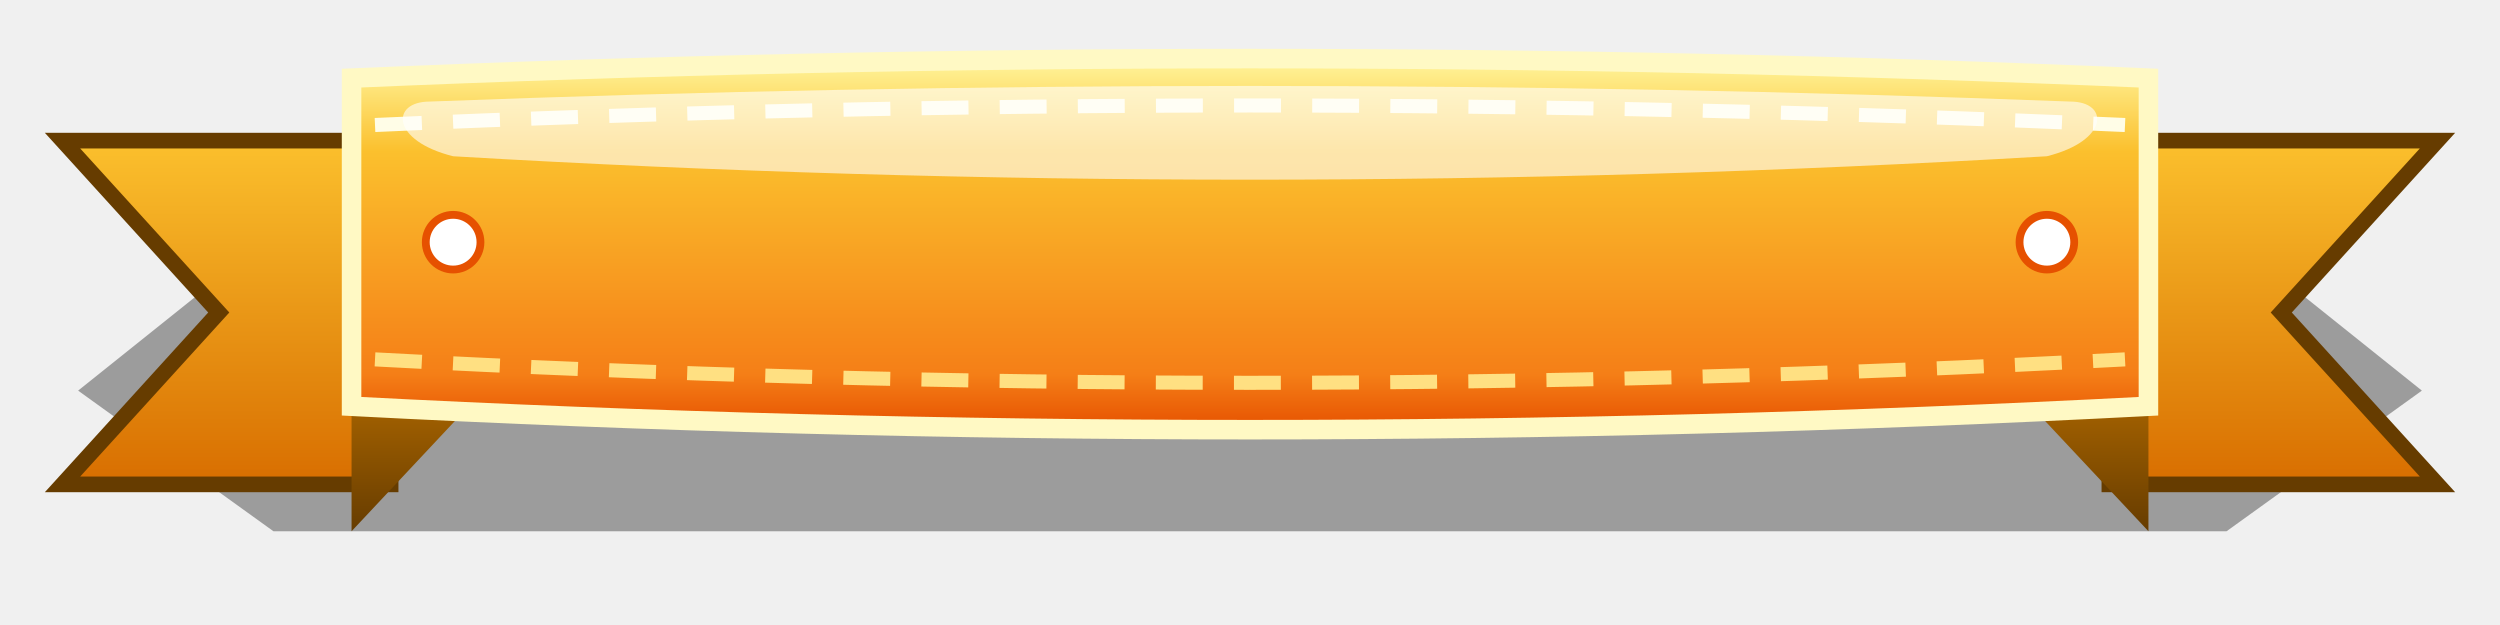
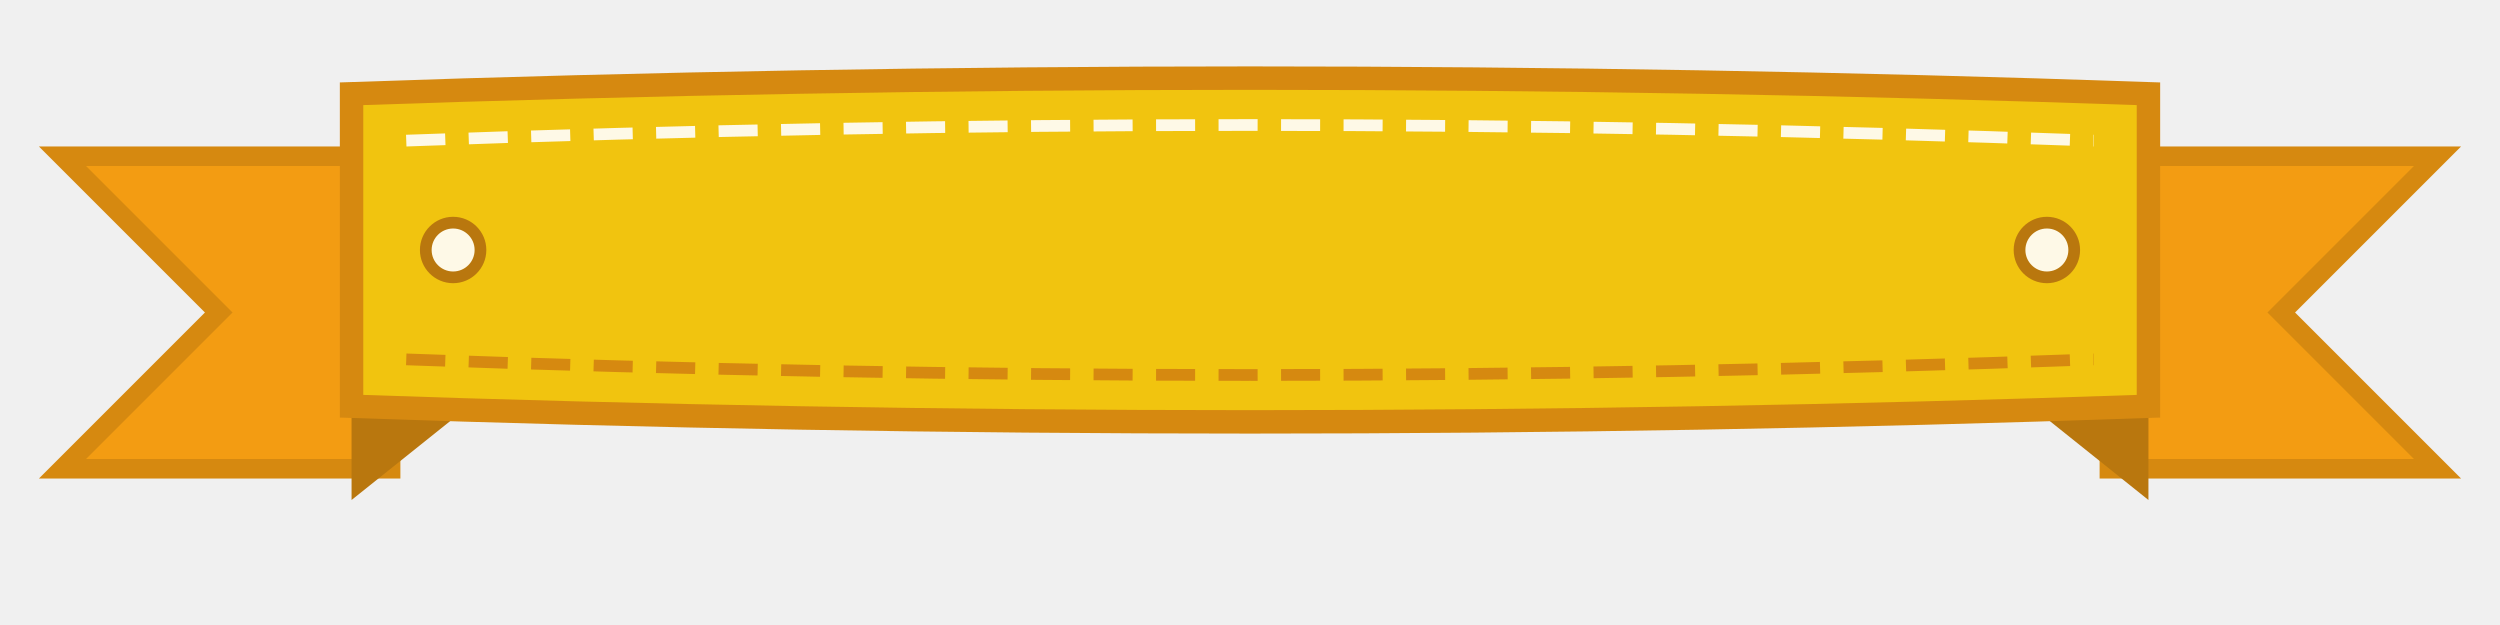
<svg xmlns="http://www.w3.org/2000/svg" viewBox="0 0 320 80" width="320" height="80">
-   <defs>
-     <linearGradient id="ribbonGold" x1="0%" y1="0%" x2="0%" y2="100%">
-       <stop offset="0%" stop-color="#fff59d" />
-       <stop offset="25%" stop-color="#fbc02d" />
-       <stop offset="85%" stop-color="#f57f17" />
-       <stop offset="100%" stop-color="#e65100" />
-     </linearGradient>
-     <linearGradient id="ribbonFold" x1="0%" y1="0%" x2="0%" y2="100%">
-       <stop offset="0%" stop-color="#b26a00" />
-       <stop offset="100%" stop-color="#663c00" />
-     </linearGradient>
-     <linearGradient id="ribbonTail" x1="0%" y1="0%" x2="0%" y2="100%">
-       <stop offset="0%" stop-color="#fbc02d" />
-       <stop offset="100%" stop-color="#d86e00" />
-     </linearGradient>
-   </defs>
-   <path d="M 35 30 L 10 50 L 35 68 L 285 68 L 310 50 L 285 30 Z" fill="#000000" opacity="0.35" />
-   <path d="M 50 18 L 8 18 L 28 40 L 8 62 L 50 62 Z" fill="url(#ribbonTail)" stroke="#663c00" stroke-width="2" />
-   <path d="M 45 48 L 45 68 L 60 52 Z" fill="url(#ribbonFold)" />
-   <path d="M 270 18 L 312 18 L 292 40 L 312 62 L 270 62 Z" fill="url(#ribbonTail)" stroke="#663c00" stroke-width="2" />
-   <path d="M 275 48 L 275 68 L 260 52 Z" fill="url(#ribbonFold)" />
-   <path d="M 45 10 Q 160 5 275 10 L 275 52 Q 160 58 45 52 Z" fill="url(#ribbonGold)" stroke="#fff9c4" stroke-width="2.5" />
-   <path d="M 48 16 Q 160 11 272 16" fill="none" stroke="#fffde7" stroke-width="1.8" stroke-dasharray="6,4" />
-   <path d="M 48 46 Q 160 52 272 46" fill="none" stroke="#ffe082" stroke-width="1.8" stroke-dasharray="6,4" />
-   <path d="M 55 13 Q 160 9 265 13 C 270 13 270 18 262 20 Q 160 26 58 20 C 50 18 50 13 55 13 Z" fill="#ffffff" opacity="0.6" />
-   <circle cx="58" cy="31" r="3.5" fill="#ffffff" stroke="#e65100" stroke-width="1" />
-   <circle cx="262" cy="31" r="3.5" fill="#ffffff" stroke="#e65100" stroke-width="1" />
+   <path d="M 50 20 L 8 20 L 28 40 L 8 60 L 50 60 Z" fill="#f39c12" stroke="#d68910" stroke-width="2.5" />
+   <path d="M 45 48 L 45 64 L 60 52 Z" fill="#b9770e" />
+   <path d="M 270 20 L 312 20 L 292 40 L 312 60 L 270 60 Z" fill="#f39c12" stroke="#d68910" stroke-width="2.5" />
+   <path d="M 275 48 L 275 64 L 260 52 Z" fill="#b9770e" />
+   <path d="M 45 12 Q 160 8 275 12 L 275 52 Q 160 56 45 52 Z" fill="#f1c40f" stroke="#d68910" stroke-width="3" />
+   <path d="M 52 18 Q 160 14 268 18" fill="none" stroke="#fef9e7" stroke-width="1.5" stroke-dasharray="5,3" />
+   <path d="M 52 46 Q 160 50 268 46" fill="none" stroke="#d68910" stroke-width="1.5" stroke-dasharray="5,3" />
+   <circle cx="58" cy="32" r="3.5" fill="#fef9e7" stroke="#b9770e" stroke-width="1.5" />
+   <circle cx="262" cy="32" r="3.5" fill="#fef9e7" stroke="#b9770e" stroke-width="1.5" />
</svg>
